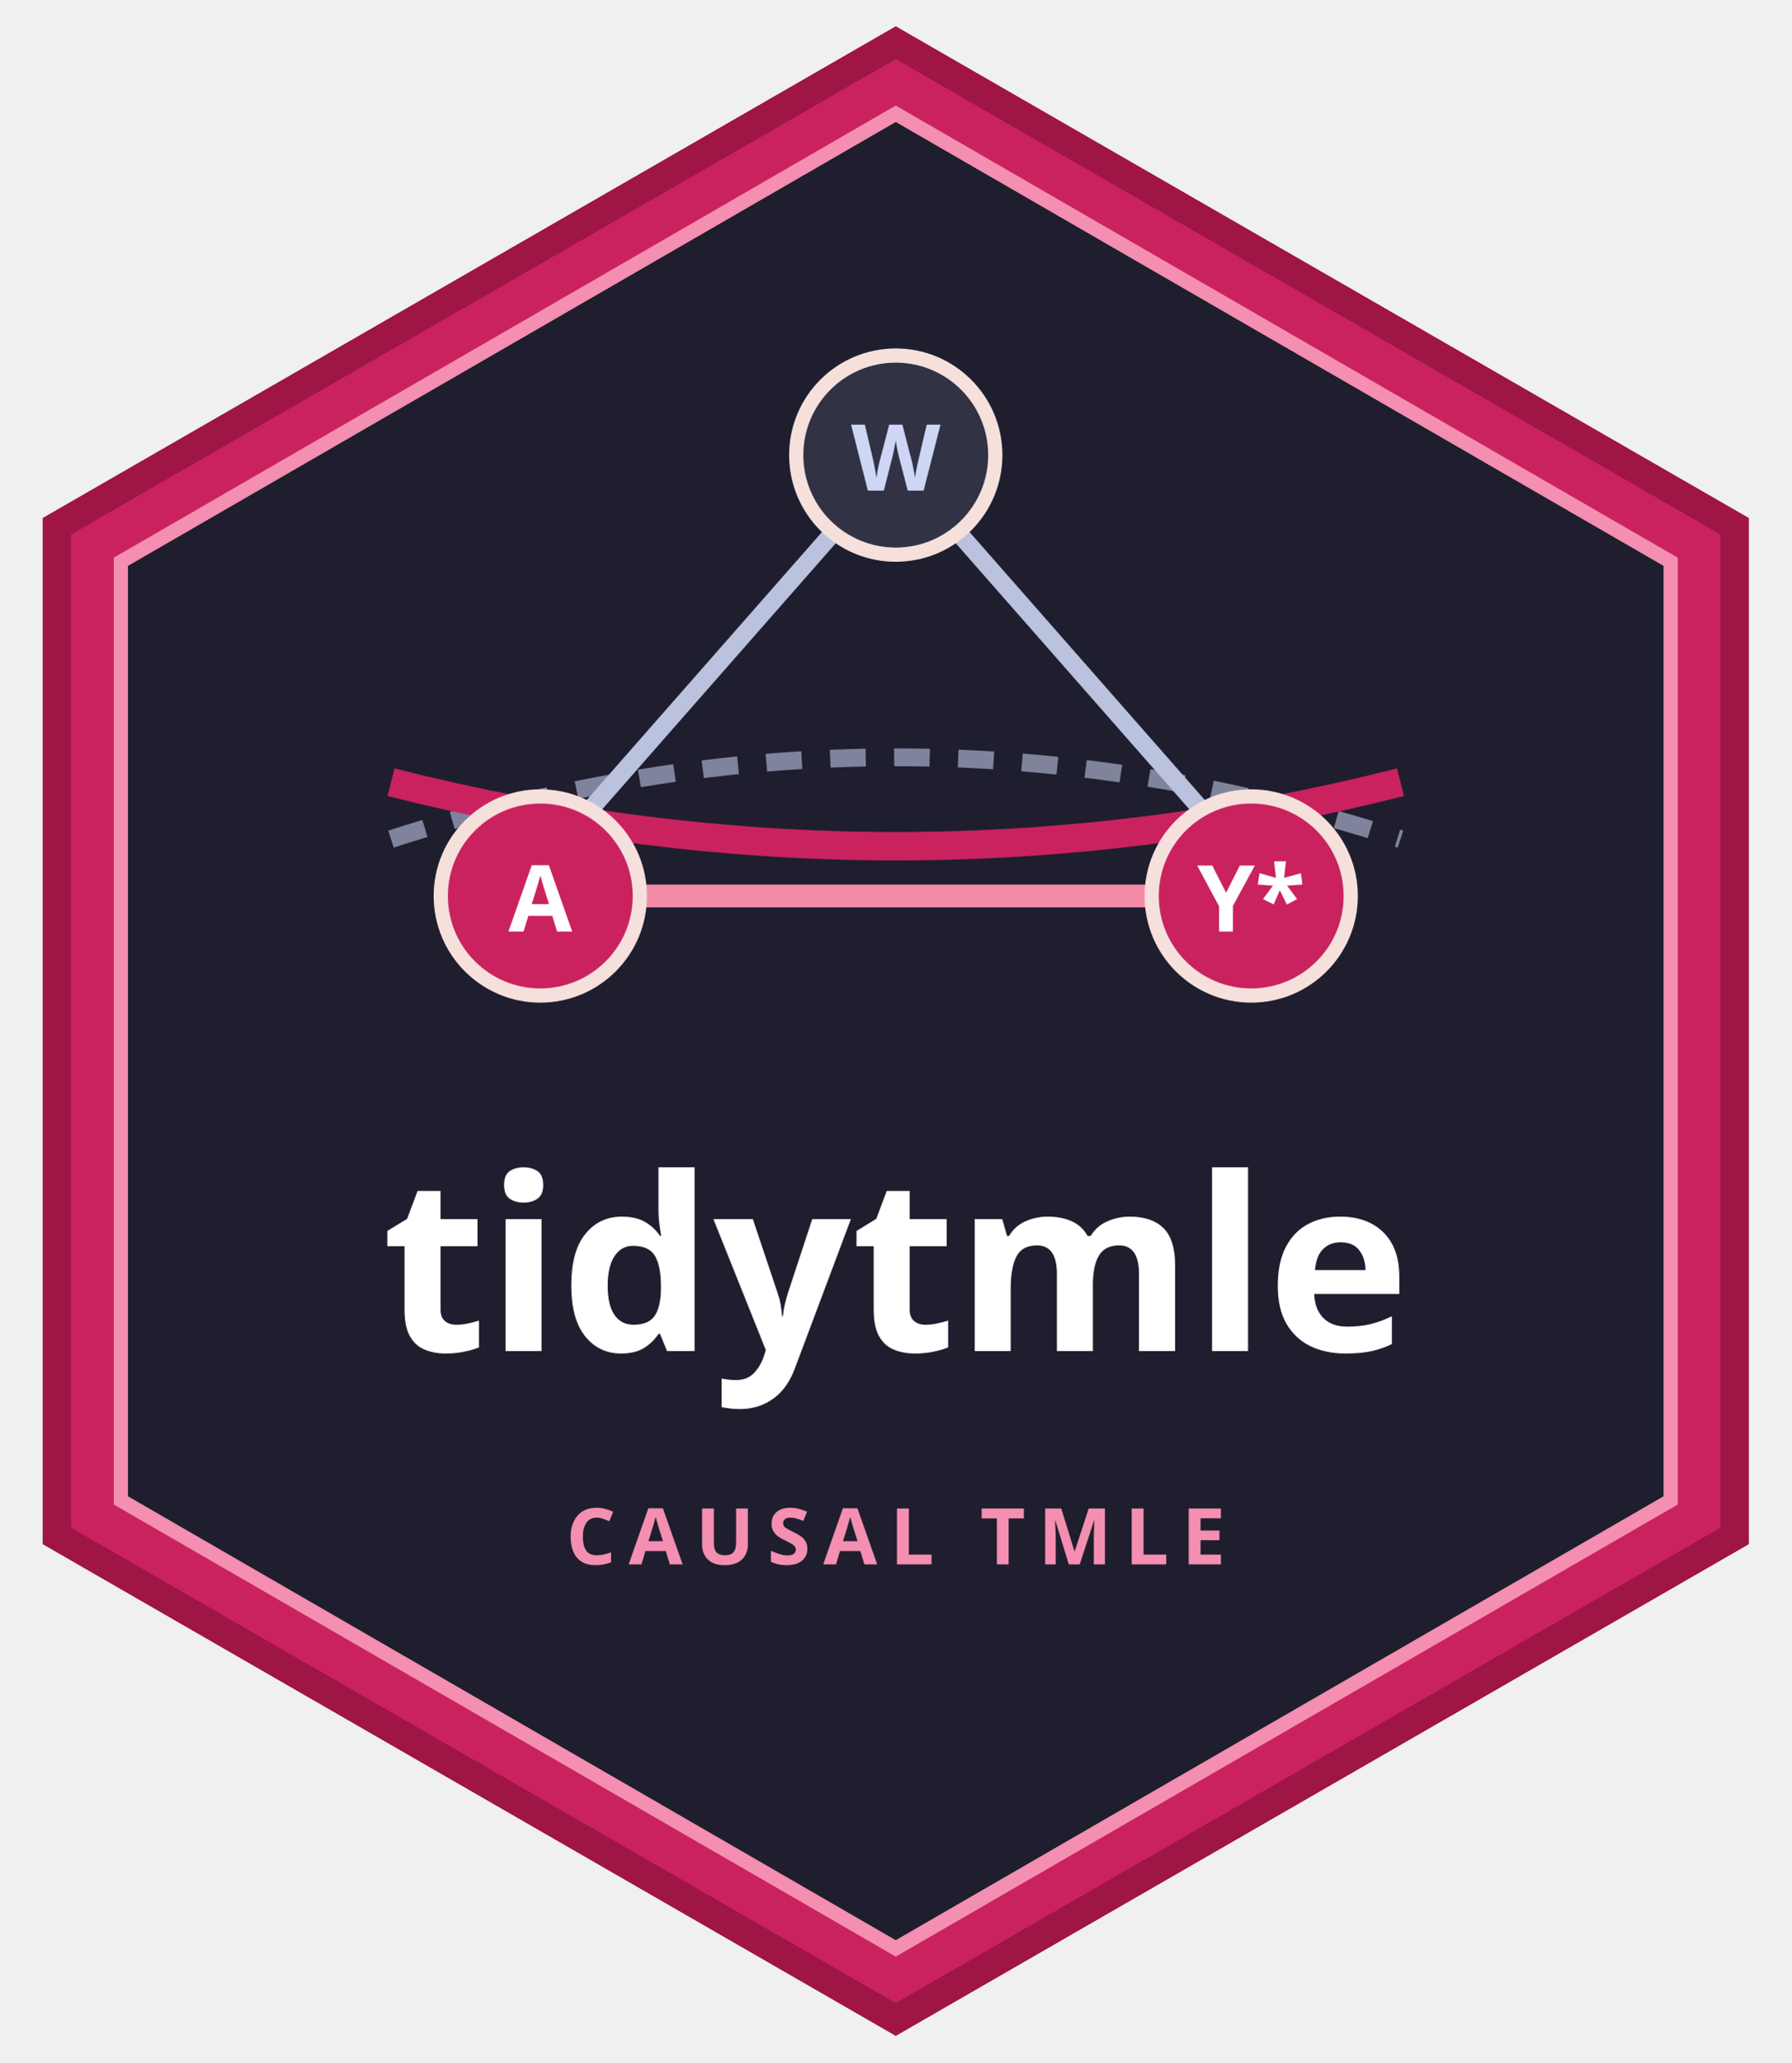
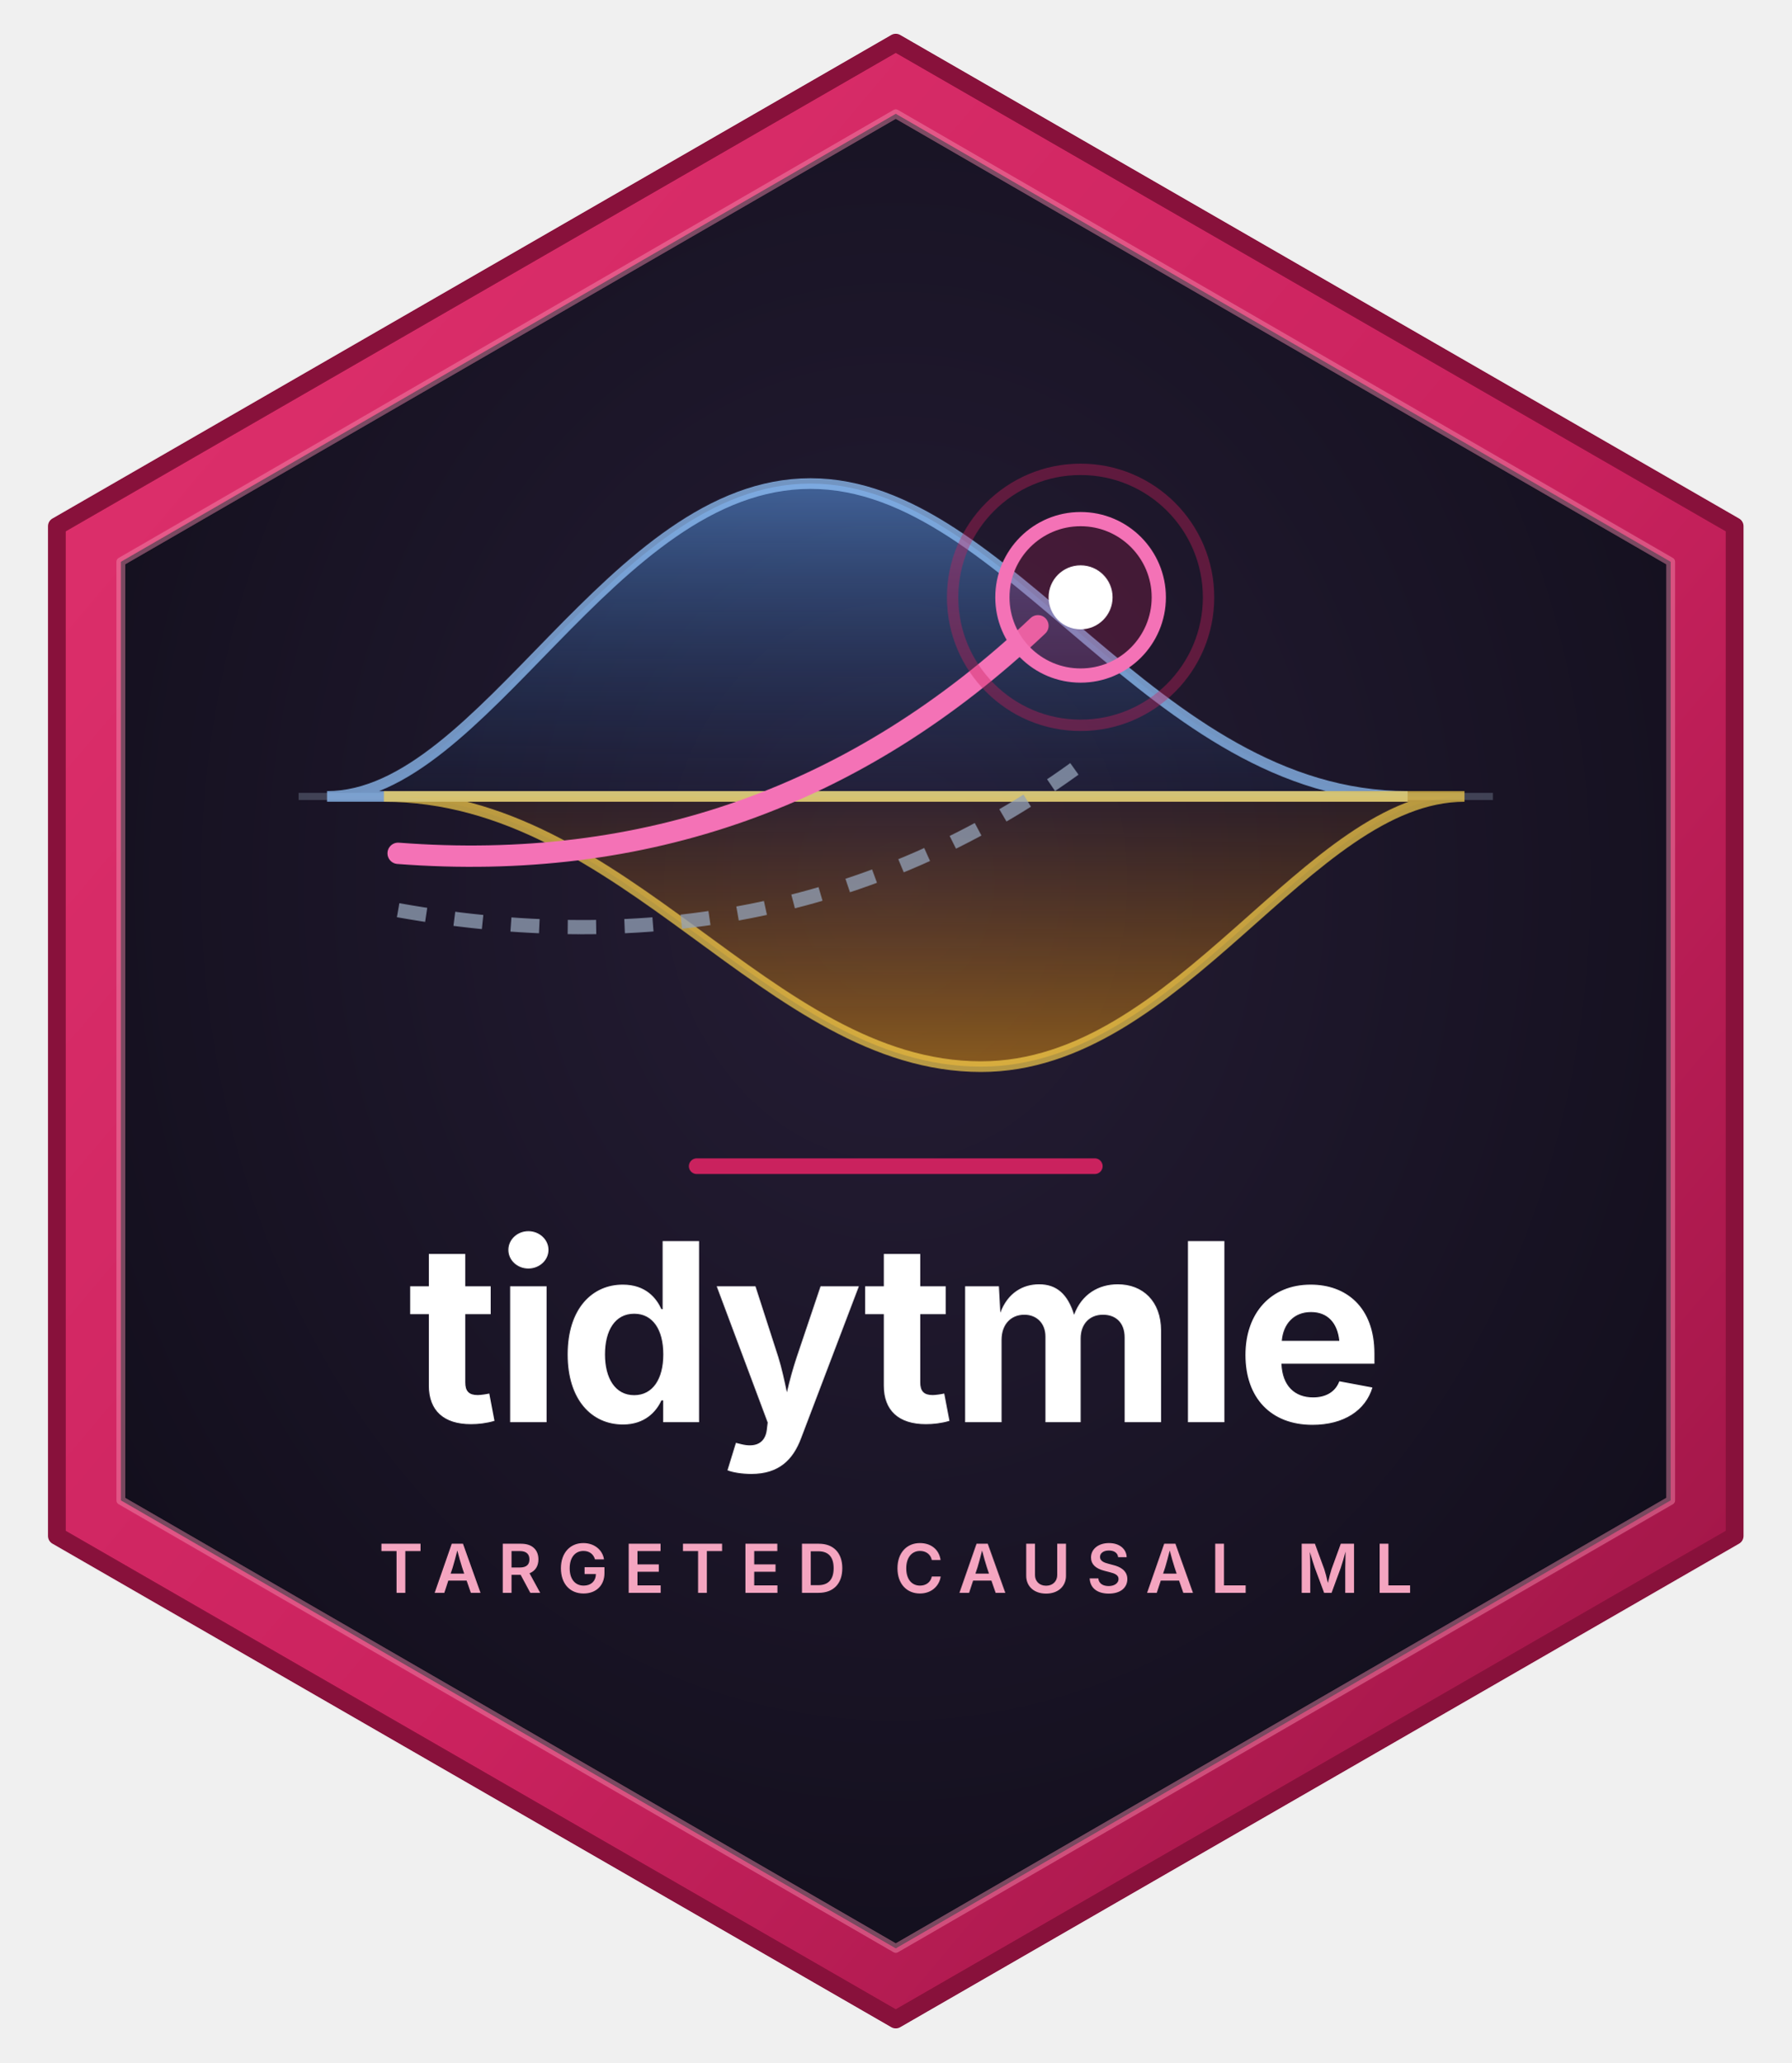
<svg xmlns="http://www.w3.org/2000/svg" viewBox="0 0 252 290" width="252" height="290">
-   <polygon points="126,6 244,74 244,216 126,284 8,216 8,74" fill="#CA225E" stroke="#9E1546" stroke-width="4" />
-   <polygon points="126,16 235,79 235,211 126,274 17,211 17,79" fill="#1E1E2E" stroke="#F48FB1" stroke-width="2" />
-   <path d="M 55 118 Q 126 95 197 118" fill="none" stroke="#7F849C" stroke-width="2.5" stroke-dasharray="5,4" />
-   <path d="M 55 110 Q 126 128 197 110" fill="none" stroke="#CA225E" stroke-width="4" />
-   <line x1="118" y1="74" x2="82" y2="115" stroke="#BAC2DE" stroke-width="2.5" />
-   <line x1="134" y1="74" x2="170" y2="115" stroke="#BAC2DE" stroke-width="2.5" />
-   <line x1="90" y1="126" x2="162" y2="126" stroke="#F38BA8" stroke-width="3.2" />
-   <circle cx="126" cy="64" r="14" fill="#313244" stroke="#F5E0DC" stroke-width="2" />
-   <text x="126" y="69" text-anchor="middle" fill="#CDD6F4" font-family="sans-serif" font-size="13" font-weight="bold">W</text>
-   <circle cx="76" cy="126" r="14" fill="#CA225E" stroke="#F5E0DC" stroke-width="2" />
-   <text x="76" y="131" text-anchor="middle" fill="#FFFFFF" font-family="sans-serif" font-size="13" font-weight="bold">A</text>
-   <circle cx="176" cy="126" r="14" fill="#CA225E" stroke="#F5E0DC" stroke-width="2" />
-   <text x="176" y="131" text-anchor="middle" fill="#FFFFFF" font-family="sans-serif" font-size="13" font-weight="bold">Y*</text>
-   <text x="126" y="190" text-anchor="middle" fill="#FFFFFF" font-family="sans-serif" font-size="34" font-weight="bold">tidytmle</text>
-   <text x="126" y="220" text-anchor="middle" fill="#F48FB1" font-family="sans-serif" font-size="11" font-weight="bold" letter-spacing="1.8">CAUSAL TMLE</text>
+   <defs>
+     <radialGradient id="bg-grad" cx="50%" cy="42%" r="60%">
+       <stop offset="0%" stop-color="#251D35" />
+       <stop offset="100%" stop-color="#130F1D" />
+     </radialGradient>
+     <linearGradient id="rim-grad" x1="0%" y1="0%" x2="100%" y2="100%">
+       <stop offset="0%" stop-color="#E1326E" />
+       <stop offset="55%" stop-color="#CA225E" />
+       <stop offset="100%" stop-color="#961342" />
+     </linearGradient>
+     <linearGradient id="blue-wave" x1="0%" y1="0%" x2="0%" y2="100%">
+       <stop offset="0%" stop-color="#60A5FA" stop-opacity="0.52" />
+       <stop offset="100%" stop-color="#1D4E89" stop-opacity="0.08" />
+     </linearGradient>
+     <linearGradient id="amber-wave" x1="0%" y1="100%" x2="0%" y2="0%">
+       <stop offset="0%" stop-color="#F59E0B" stop-opacity="0.48" />
+       <stop offset="100%" stop-color="#D97706" stop-opacity="0.08" />
+     </linearGradient>
+   </defs>
+   <polygon points="126,6 244,74 244,216 126,284 8,216 8,74" fill="url(#rim-grad)" stroke="#88113B" stroke-width="2.5" stroke-linejoin="round" />
+   <polygon points="126,16 235,79 235,211 126,274 17,211 17,79" fill="url(#bg-grad)" stroke="#F48FB1" stroke-opacity="0.45" stroke-width="1.25" stroke-linejoin="round" />
+   <line x1="42" y1="112" x2="210" y2="112" stroke="#94A3B8" stroke-opacity="0.32" stroke-width="1" />
+   <path d="M 46 112 C 68 112, 86 68, 114 68 C 142 68, 162 112, 198 112 Z" fill="url(#blue-wave)" stroke="#93C5FD" stroke-opacity="0.72" stroke-width="1.5" />
+   <path d="M 54 112 C 88 112, 108 150, 138 150 C 166 150, 184 112, 206 112 Z" fill="url(#amber-wave)" stroke="#FCD34D" stroke-opacity="0.68" stroke-width="1.5" />
+   <path d="M 56 128 Q 112 138 154 106" fill="none" stroke="#94A3B8" stroke-opacity="0.75" stroke-width="2" stroke-dasharray="4,4" />
+   <path d="M 56 120 Q 108 124 146 88" fill="none" stroke="#F472B6" stroke-width="3" stroke-linecap="round" />
+   <circle cx="152" cy="84" r="18" fill="none" stroke="#CA225E" stroke-opacity="0.38" stroke-width="1.6" />
+   <circle cx="152" cy="84" r="11" fill="#CA225E" fill-opacity="0.22" stroke="#F472B6" stroke-width="2" />
+   <circle cx="152" cy="84" r="4.5" fill="#FFFFFF" />
+   <line x1="98" y1="164" x2="154" y2="164" stroke="#CA225E" stroke-width="2.2" stroke-linecap="round" />
+   <text x="126" y="200" text-anchor="middle" fill="#FFFFFF" font-family="-apple-system, 'SF Pro Display', 'Inter', 'Helvetica Neue', Arial, sans-serif" font-size="35" font-weight="700" letter-spacing="-0.6">tidytmle</text>
+   <text x="126" y="224" text-anchor="middle" fill="#F4A5C0" font-family="-apple-system, 'SF Pro Display', 'Inter', 'Helvetica Neue', Arial, sans-serif" font-size="9.5" font-weight="600" letter-spacing="2.2">TARGETED CAUSAL ML</text>
</svg>
